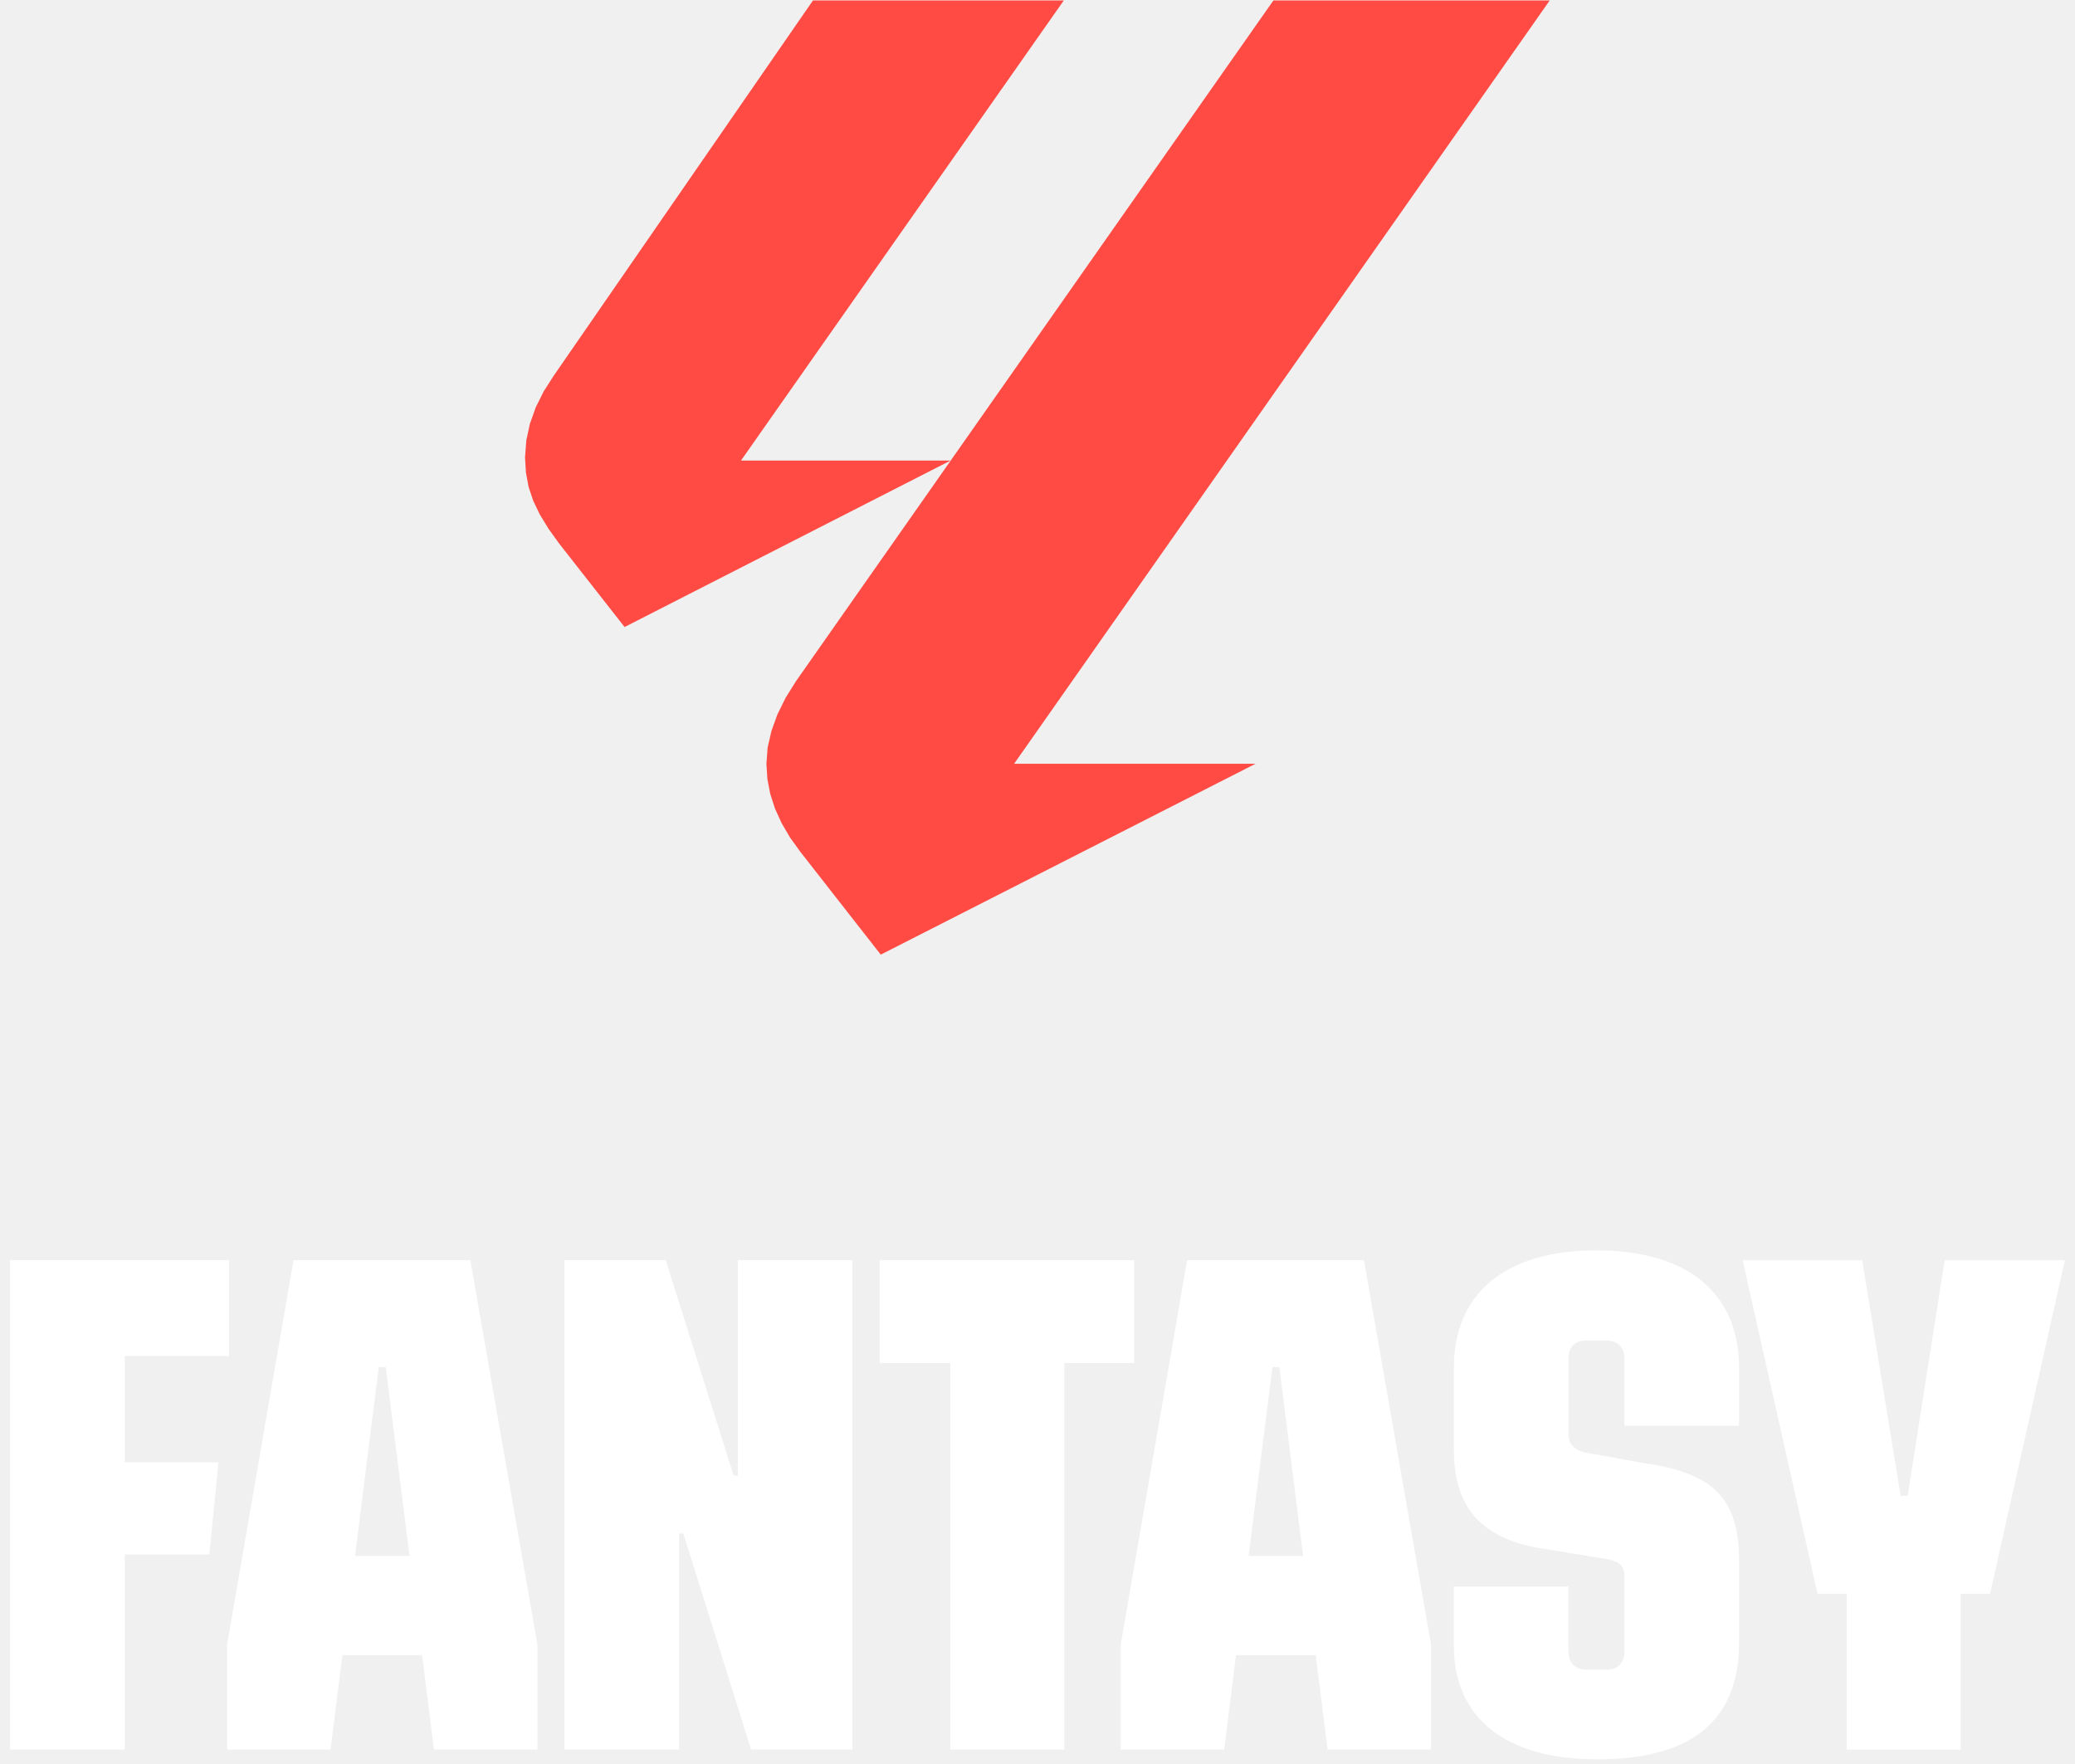
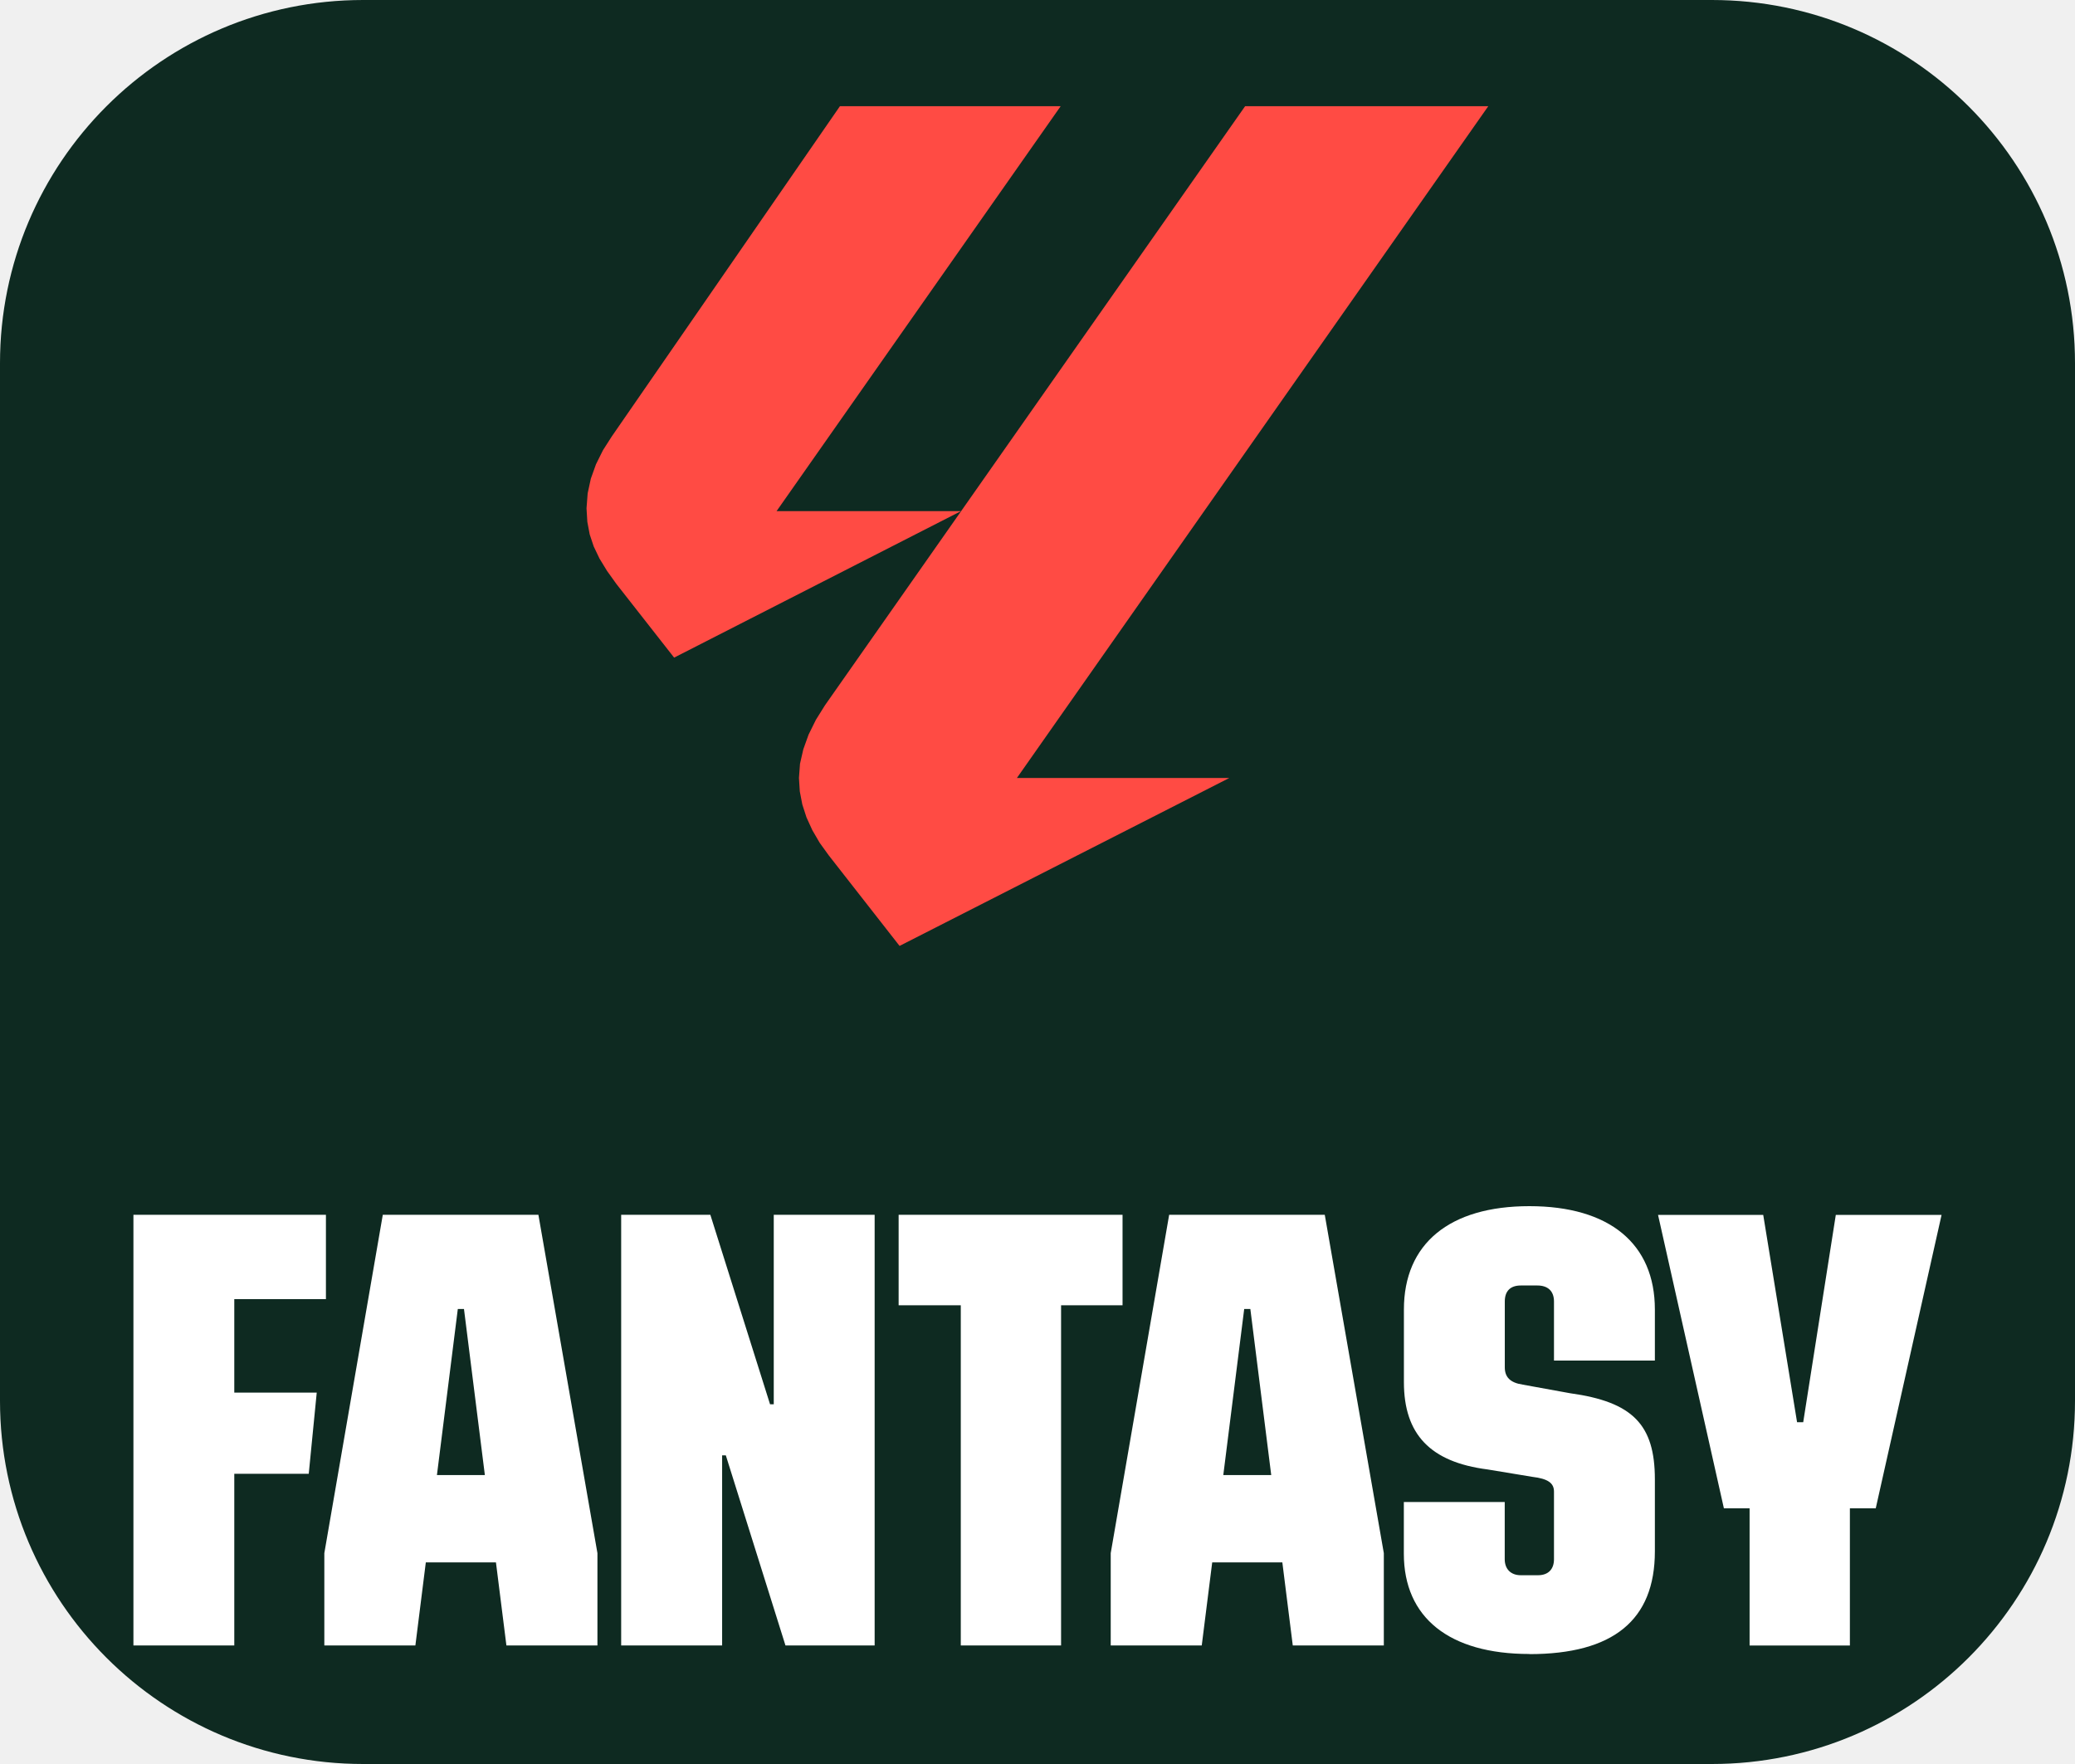
<svg xmlns="http://www.w3.org/2000/svg" width="80" height="68" viewBox="0 0 80 68" fill="none">
-   <path fill-rule="evenodd" clip-rule="evenodd" d="M59.749 0.016H49.096L30.69 26.257L30.29 26.897L29.971 27.543L29.74 28.186L29.595 28.82L29.549 29.443L29.586 30.031L29.696 30.604L29.879 31.169L30.134 31.728L30.458 32.284L30.855 32.834L33.957 36.8L48.404 29.443H39.098L59.749 0.016Z" fill="#FF4B44" />
-   <path fill-rule="evenodd" clip-rule="evenodd" d="M41.015 0.016H31.344L21.346 14.486L20.964 15.083L20.657 15.7L20.431 16.331L20.292 16.974L20.242 17.631L20.277 18.219L20.381 18.773L20.558 19.303L20.81 19.83L21.14 20.371L21.549 20.942L24.08 24.171L36.65 17.753H28.569L41.015 0.016Z" fill="#FF4B44" />
-   <path d="M0.391 67.443H4.81V59.924H8.072L8.422 56.368H4.81V52.272H8.825V48.579H0.391V67.443ZM8.755 67.443H12.744L13.201 63.806H16.274L16.732 67.443H20.72V63.4L18.134 48.579H11.316L8.755 63.4V67.443ZM13.688 59.979L14.603 52.704H14.873L15.788 59.979H13.685H13.688ZM21.763 67.443H26.183V59.116H26.345L28.958 67.443H32.865V48.579H28.445V56.88H28.283L25.667 48.579H21.76V67.443H21.763ZM36.639 67.443H41.033V52.541H43.726V48.579H33.916V52.541H36.639V67.443ZM43.208 67.443H47.196L47.654 63.806H50.727L51.184 67.443H55.173V63.4L52.586 48.579H45.768L43.208 63.4V67.443ZM48.14 59.979L49.056 52.704H49.325L50.24 59.979H48.137H48.14ZM61.55 67.823C65.214 67.823 67.048 66.34 67.048 63.322V60.168C67.048 57.769 66.078 56.773 63.329 56.394L61.255 56.017C60.716 55.936 60.473 55.693 60.473 55.261V52.376C60.473 51.919 60.716 51.675 61.174 51.675H61.901C62.359 51.675 62.628 51.919 62.628 52.376V54.963H67.048V52.727C67.048 49.842 65.055 48.2 61.55 48.2C58.046 48.2 56.053 49.845 56.053 52.727V55.907C56.053 58.198 57.212 59.412 59.717 59.733L61.684 60.058C62.359 60.139 62.628 60.327 62.628 60.703V63.666C62.628 64.098 62.385 64.367 61.927 64.367H61.171C60.739 64.367 60.47 64.098 60.47 63.666V61.161H56.05V63.423C56.05 66.227 58.043 67.817 61.548 67.817L61.55 67.823ZM70.066 61.436H71.198V67.446H75.592V61.436H76.725L79.609 48.582H74.975L73.547 57.665H73.278L71.795 48.582H67.187L70.072 61.436H70.066Z" fill="white" />
+   <rect width="80" height="68" rx="14" fill="#0e2a21" />
+   <g transform="translate(40,34) scale(0.88) translate(-40,-34)">
+     <path fill-rule="evenodd" clip-rule="evenodd" d="M59.749 0.016H49.096L30.69 26.257L30.29 26.897L29.971 27.543L29.74 28.186L29.595 28.82L29.549 29.443L29.586 30.031L29.696 30.604L29.879 31.169L30.134 31.728L30.458 32.284L30.855 32.834L33.957 36.8L48.404 29.443H39.098L59.749 0.016Z" fill="#FF4B44" />
+     <path fill-rule="evenodd" clip-rule="evenodd" d="M41.015 0.016H31.344L21.346 14.486L20.964 15.083L20.657 15.7L20.431 16.331L20.292 16.974L20.242 17.631L20.277 18.219L20.381 18.773L20.558 19.303L20.81 19.83L21.14 20.371L21.549 20.942L24.08 24.171L36.65 17.753H28.569L41.015 0.016Z" fill="#FF4B44" />
+     <path d="M0.391 67.443H4.81V59.924H8.072L8.422 56.368H4.81V52.272H8.825V48.579H0.391V67.443ZM8.755 67.443H12.744L13.201 63.806H16.274L16.732 67.443H20.72V63.4L18.134 48.579H11.316L8.755 63.4V67.443ZM13.688 59.979L14.603 52.704H14.873L15.788 59.979H13.685H13.688ZM21.763 67.443H26.183V59.116H26.345L28.958 67.443H32.865V48.579H28.445V56.88H28.283L25.667 48.579H21.76V67.443H21.763ZM36.639 67.443H41.033V52.541H43.726V48.579H33.916V52.541H36.639V67.443ZM43.208 67.443H47.196L47.654 63.806H50.727L51.184 67.443H55.173V63.4L52.586 48.579H45.768L43.208 63.4V67.443ZM48.14 59.979L49.056 52.704H49.325L50.24 59.979H48.137H48.14ZM61.55 67.823C65.214 67.823 67.048 66.34 67.048 63.322V60.168C67.048 57.769 66.078 56.773 63.329 56.394L61.255 56.017C60.716 55.936 60.473 55.693 60.473 55.261V52.376C60.473 51.919 60.716 51.675 61.174 51.675H61.901C62.359 51.675 62.628 51.919 62.628 52.376V54.963H67.048V52.727C67.048 49.842 65.055 48.2 61.55 48.2C58.046 48.2 56.053 49.845 56.053 52.727V55.907C56.053 58.198 57.212 59.412 59.717 59.733L61.684 60.058C62.359 60.139 62.628 60.327 62.628 60.703V63.666C62.628 64.098 62.385 64.367 61.927 64.367H61.171C60.739 64.367 60.47 64.098 60.47 63.666V61.161H56.05V63.423C56.05 66.227 58.043 67.817 61.548 67.817L61.55 67.823ZM70.066 61.436H71.198V67.446H75.592V61.436H76.725L79.609 48.582H74.975L73.547 57.665H73.278L71.795 48.582H67.187L70.072 61.436H70.066Z" fill="white" />
+   </g>
</svg>
